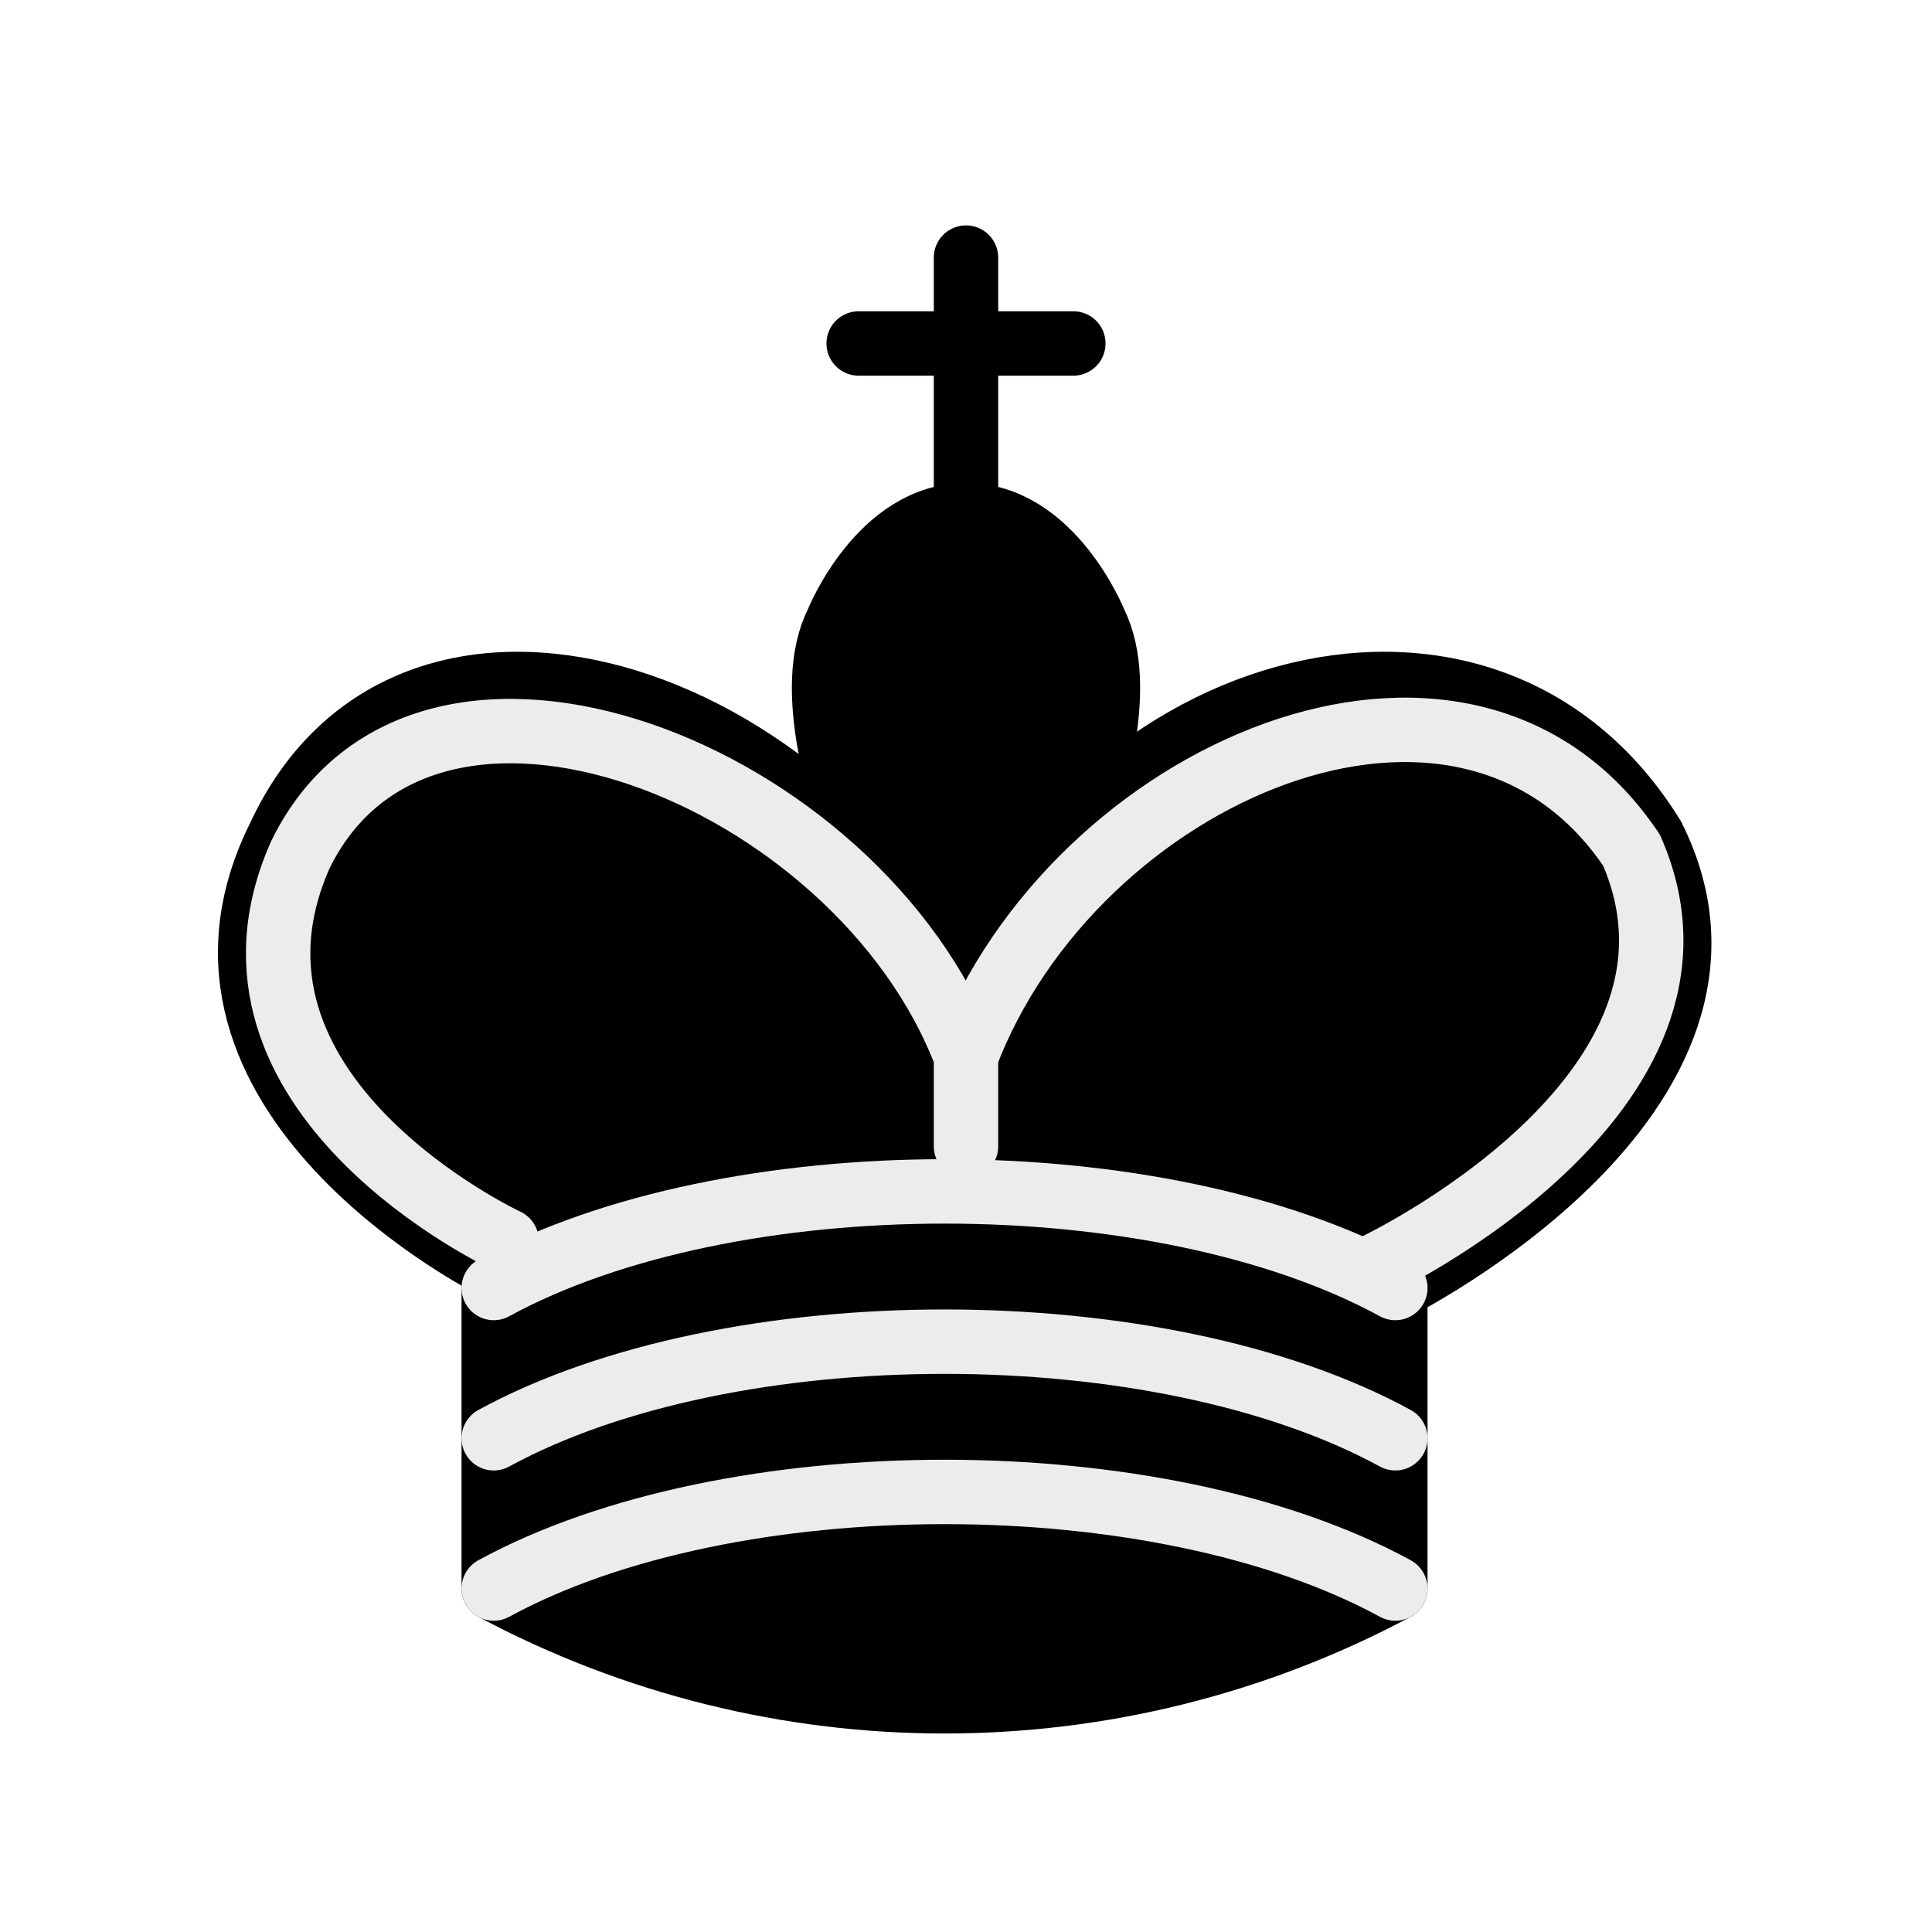
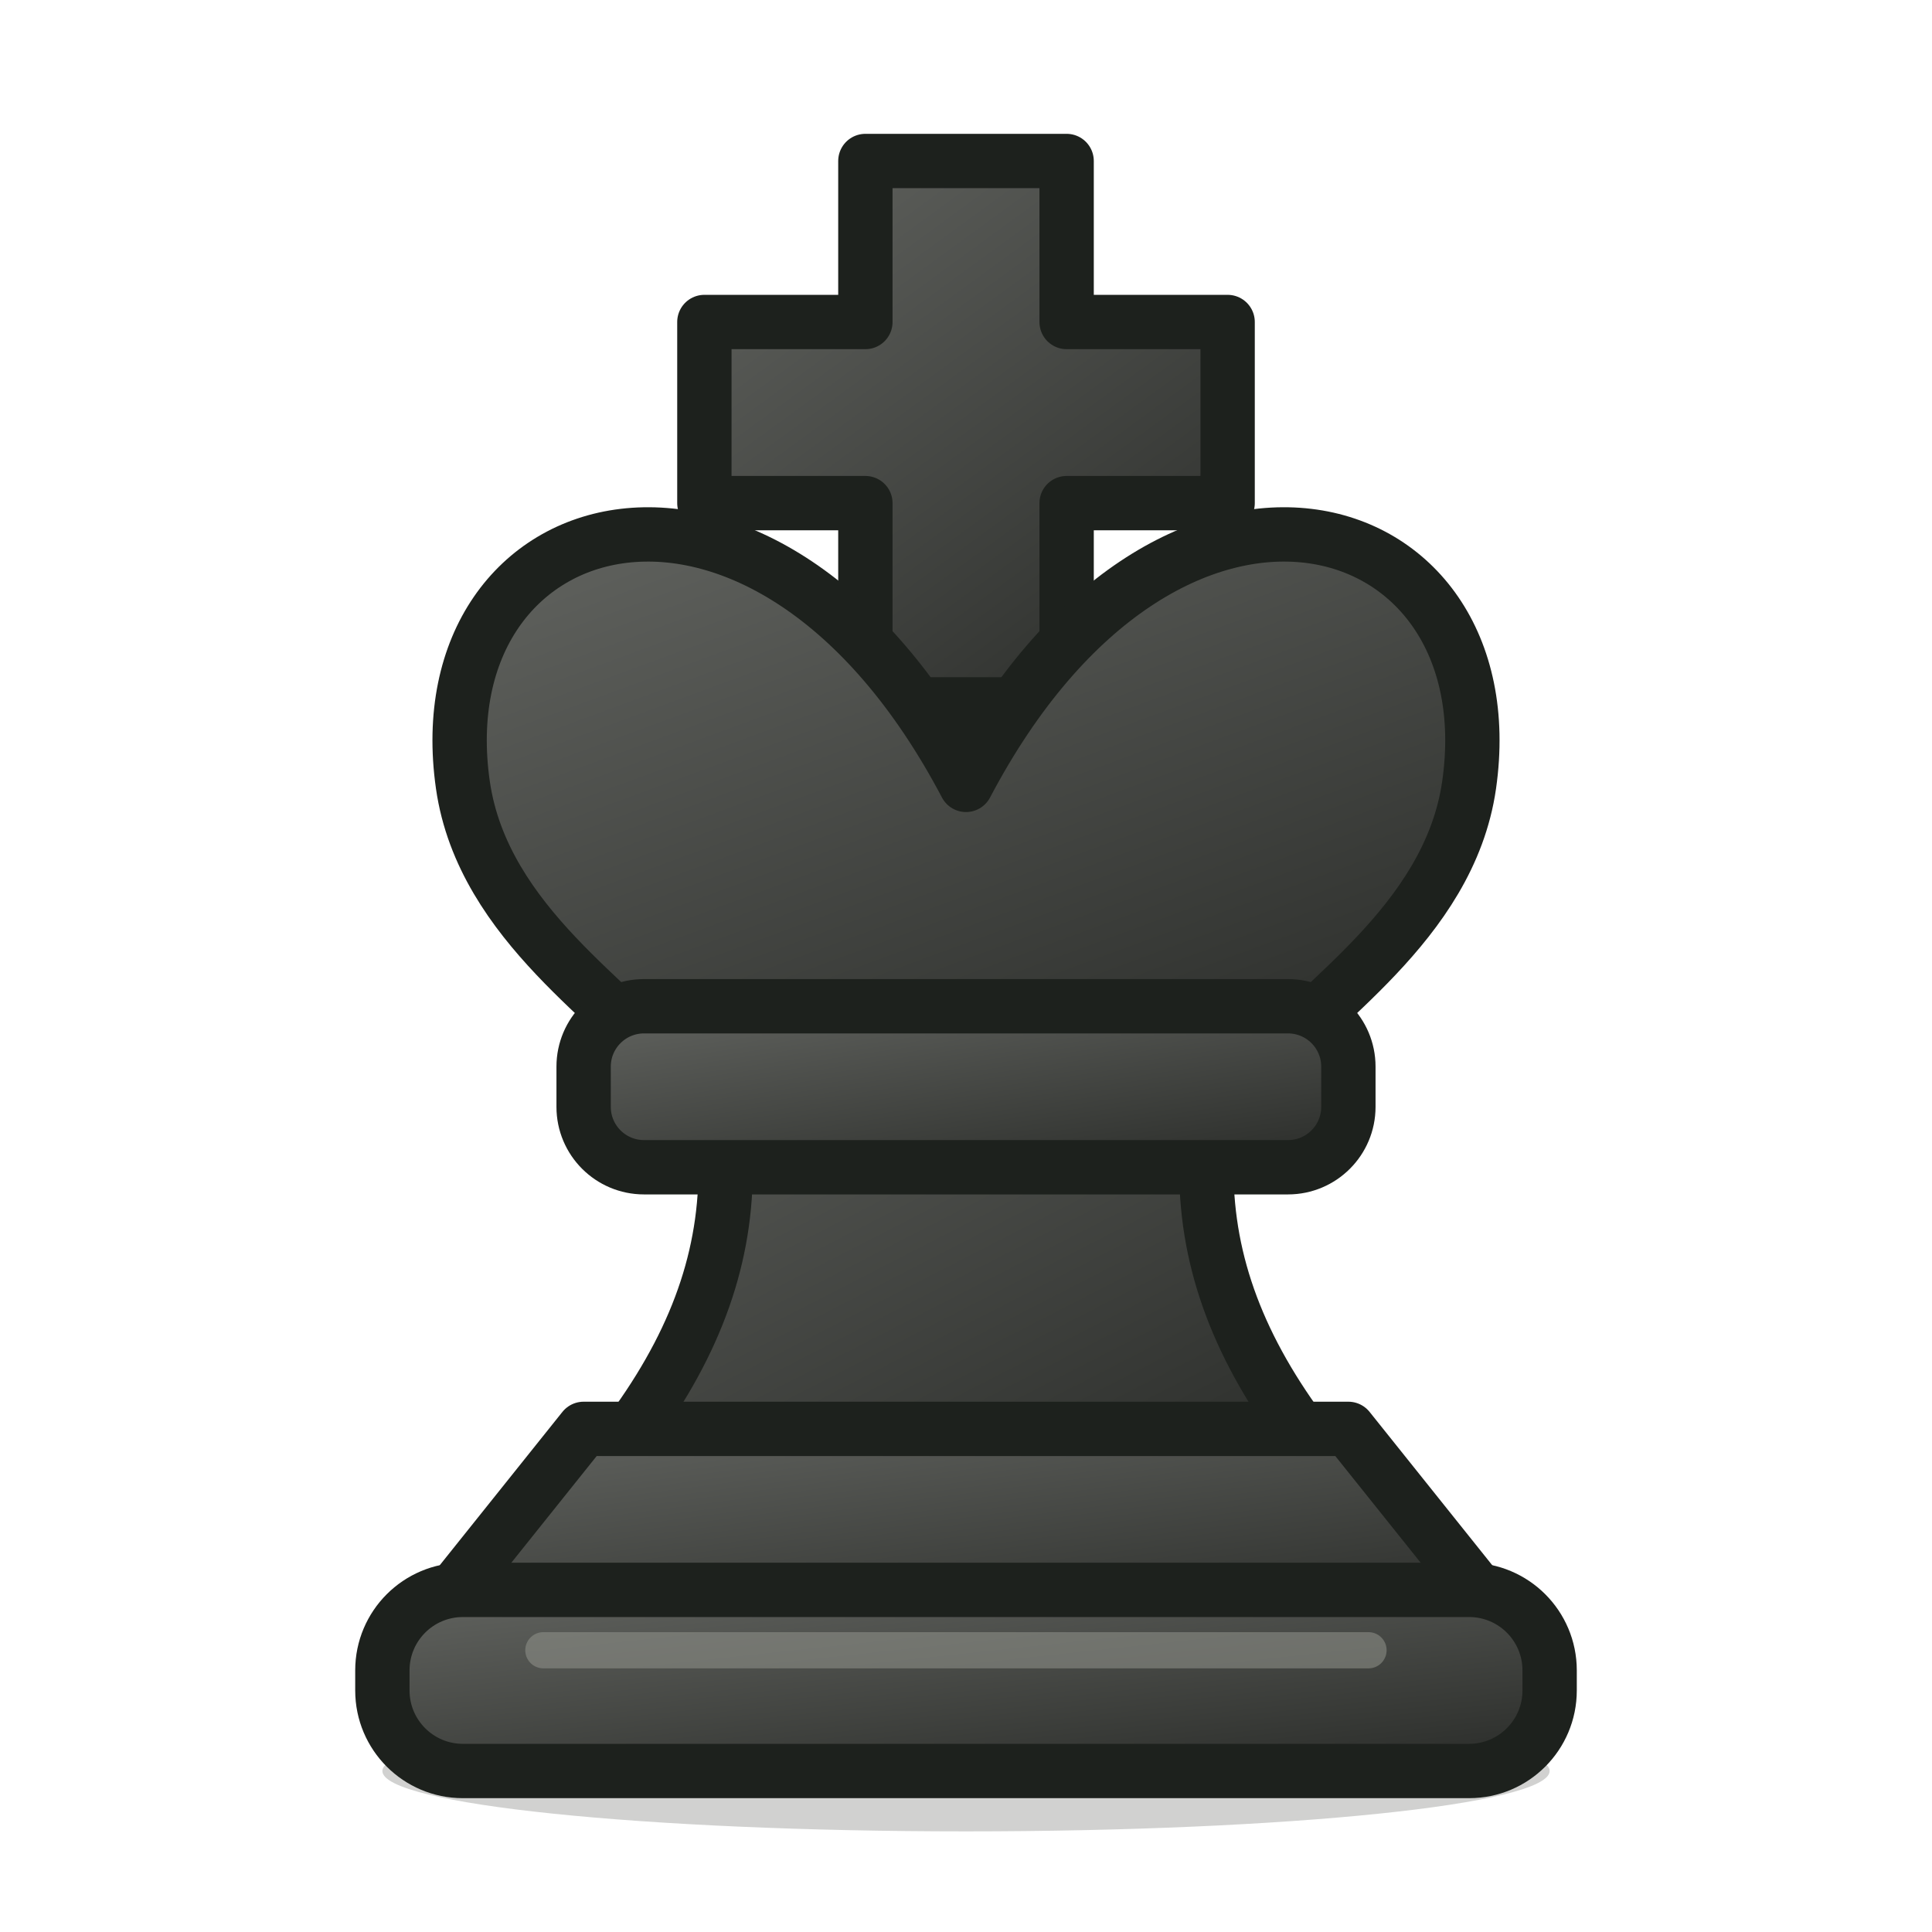
- <svg xmlns="http://www.w3.org/2000/svg" viewBox="0 0 45 45">
-   <g fill="none" fill-rule="evenodd" stroke="#000" stroke-linecap="round" stroke-linejoin="round" stroke-width="1.5">
-     <path stroke-linejoin="miter" d="M22.5 11.6V6" />
-     <path fill="#000" stroke-linecap="butt" stroke-linejoin="miter" d="M22.5 25s4.5-7.5 3-10.5c0 0-1-2.5-3-2.5s-3 2.5-3 2.5c-1.5 3 3 10.5 3 10.5" />
-     <path fill="#000" d="M11.5 37a22.3 22.3 0 0 0 21 0v-7s9-4.5 6-10.5c-4-6.5-13.5-3.5-16 4V27v-3.5c-3.5-7.5-13-10.5-16-4-3 6 5 10 5 10z" />
-     <path stroke-linejoin="miter" d="M20 8h5" />
-     <path stroke="#ececec" d="M32 29.5s8.5-4 6-9.7C34.1 14 25 18 22.5 24.6v2.1-2.1C20 18 9.9 14 7 19.9c-2.5 5.6 4.8 9 4.8 9" />
-     <path stroke="#ececec" d="M11.5 30c5.5-3 15.5-3 21 0m-21 3.5c5.5-3 15.5-3 21 0m-21 3.5c5.5-3 15.5-3 21 0" />
+ <svg xmlns="http://www.w3.org/2000/svg" viewBox="0 0 96 96">
+   <defs>
+     <linearGradient id="body" x1="0" y1="0" x2="0.7" y2="1">
+       <stop stop-color="#626460" />
+       <stop offset="1" stop-color="#30322f" />
+     </linearGradient>
+   </defs>
+   <ellipse cx="48" cy="88" rx="29" ry="3" fill="#171b14" opacity=".2" />
+   <g fill="url(#body)" stroke="#1d211d" stroke-width="2.7" stroke-linecap="round" stroke-linejoin="round">
+     <path d="M33 46H63C58 57 59 65 67 74H29C37 65 38 57 33 46Z" />
+     <path d="M43 8H53V16H61V25H53V35H43V25H35V16H43Z" />
+     <path d="M48 39C38 20 21 25 23 39C24 46 31 50 33 53H63C65 50 72 46 73 39C75 25 58 20 48 39Z" />
+     <rect x="29" y="50" width="38" height="8" rx="3" />
+     <path d="M29 71H67L75 81H21Z" />
+     <rect x="19" y="79" width="58" height="9" rx="4" />
  </g>
+   <path d="M27 82H68" fill="none" stroke="#91948c" stroke-width="1.8" stroke-linecap="round" opacity=".55" />
</svg>
